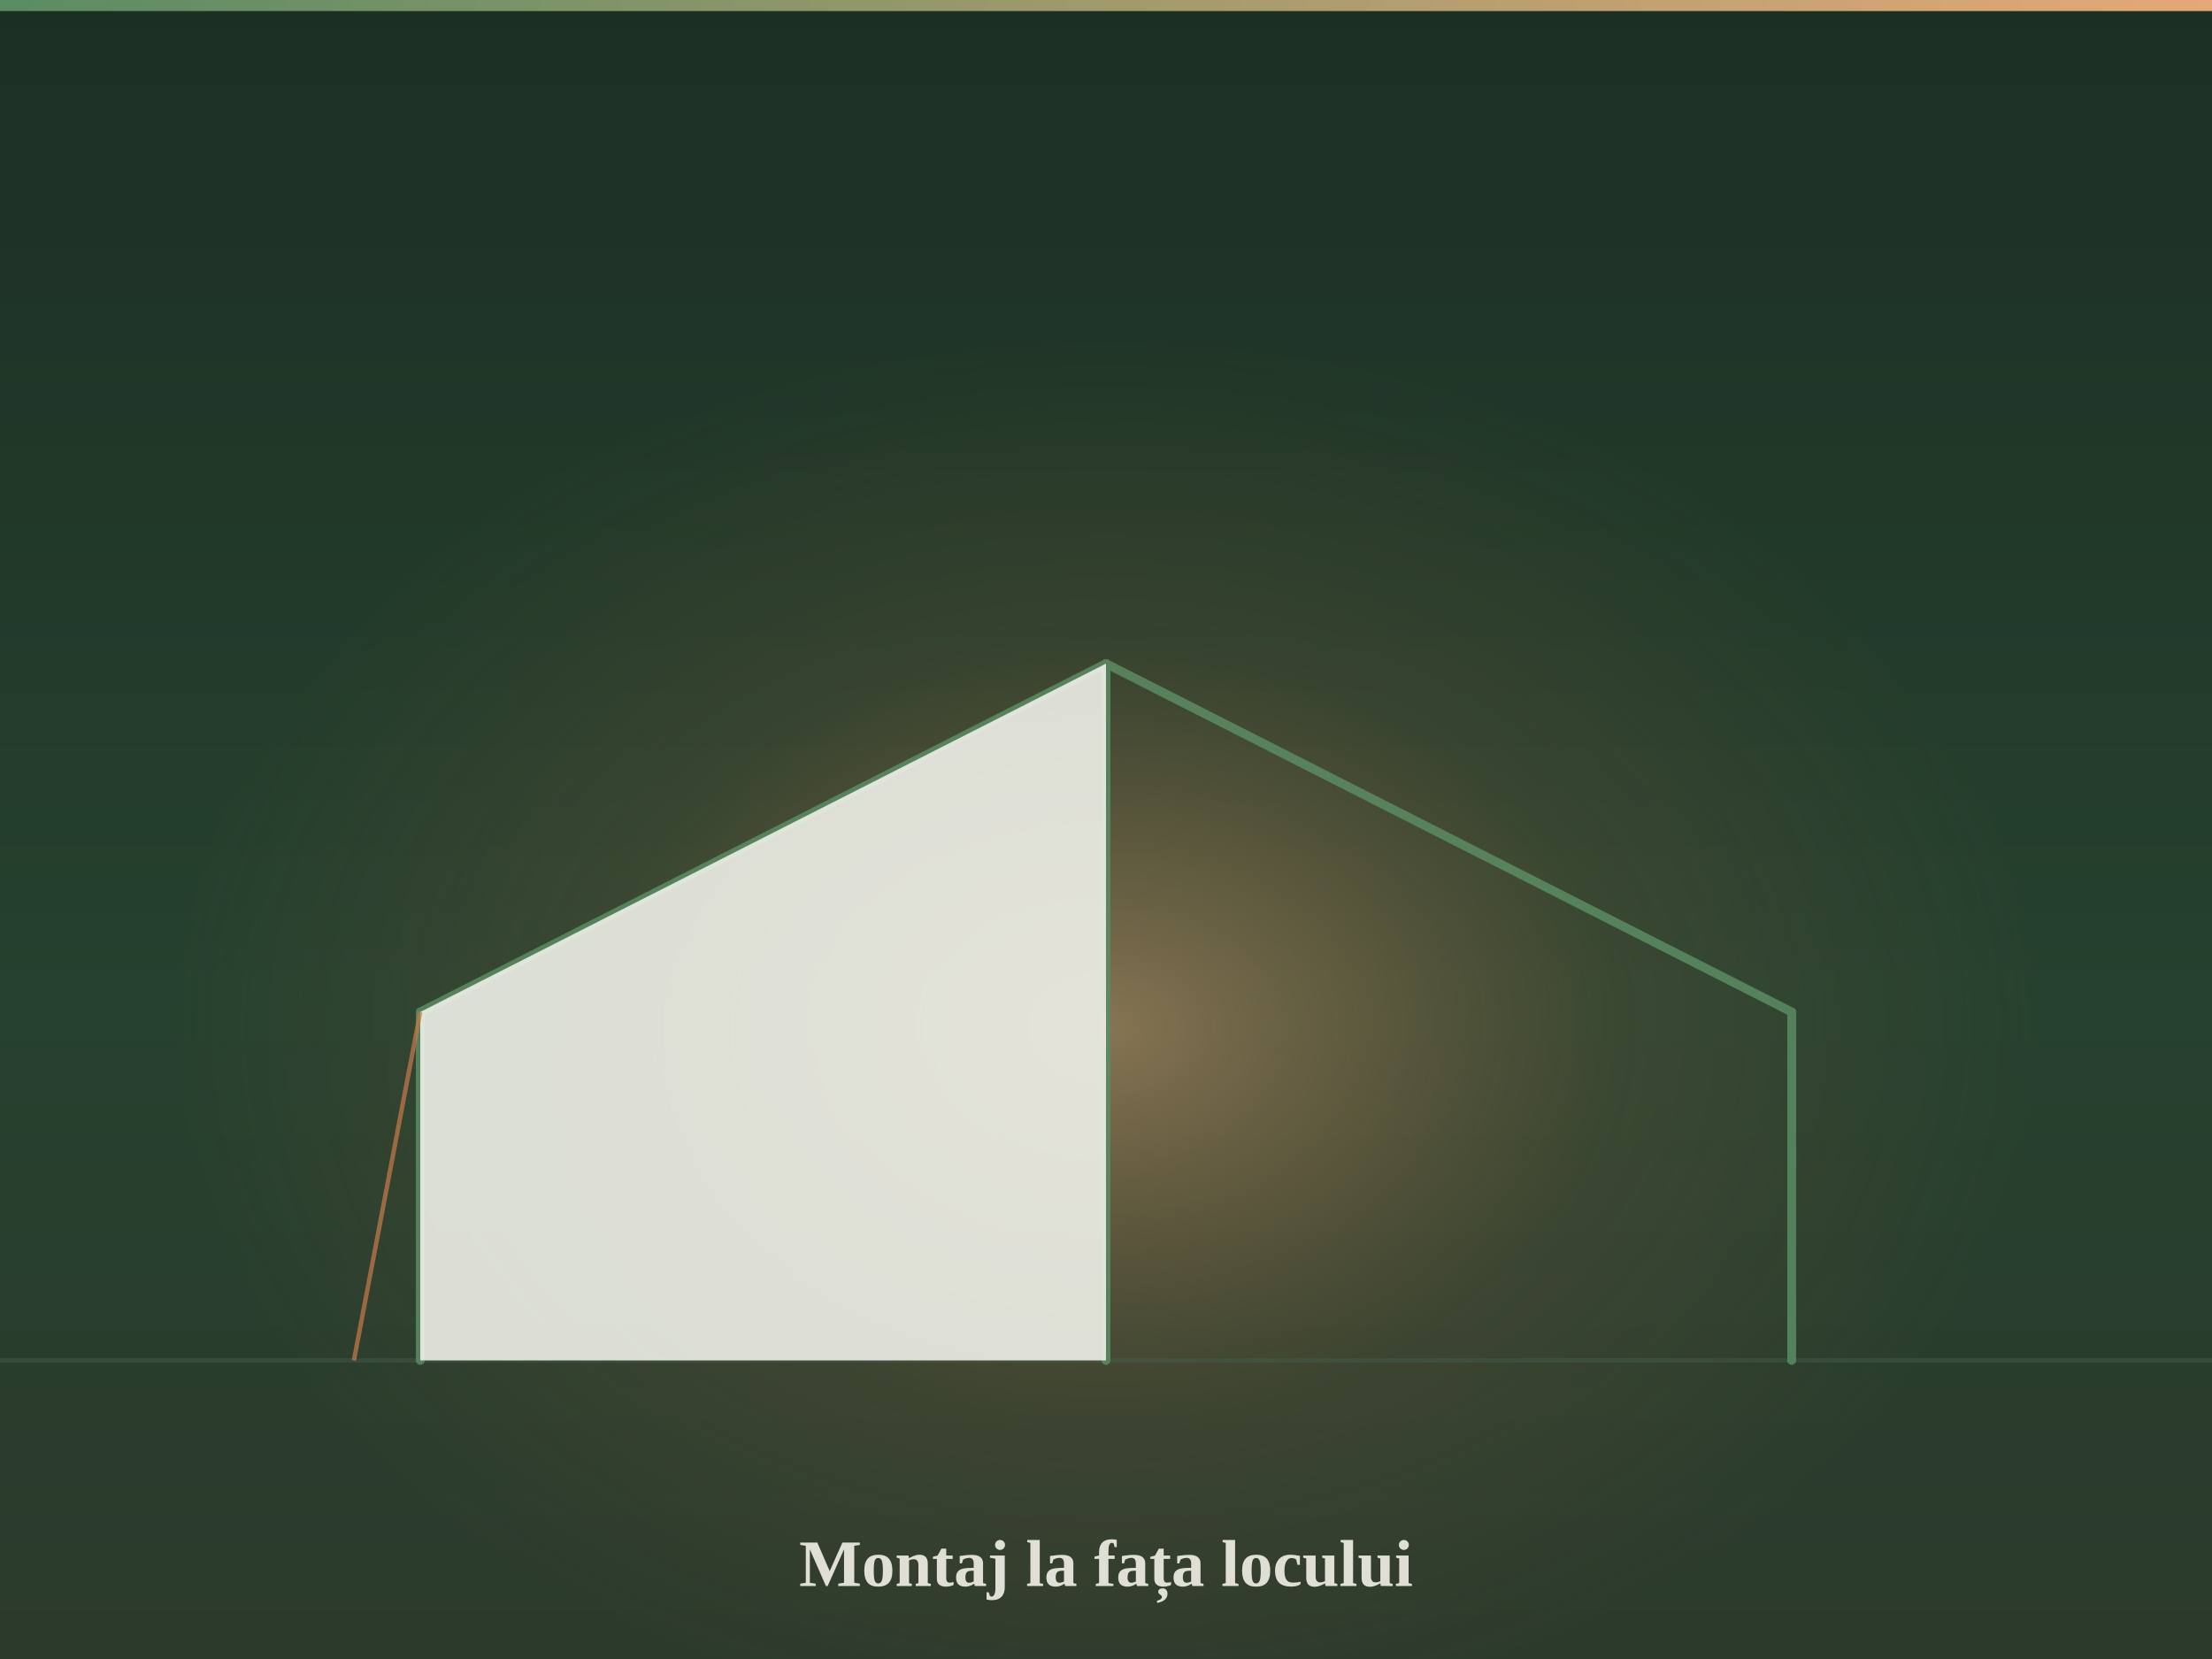
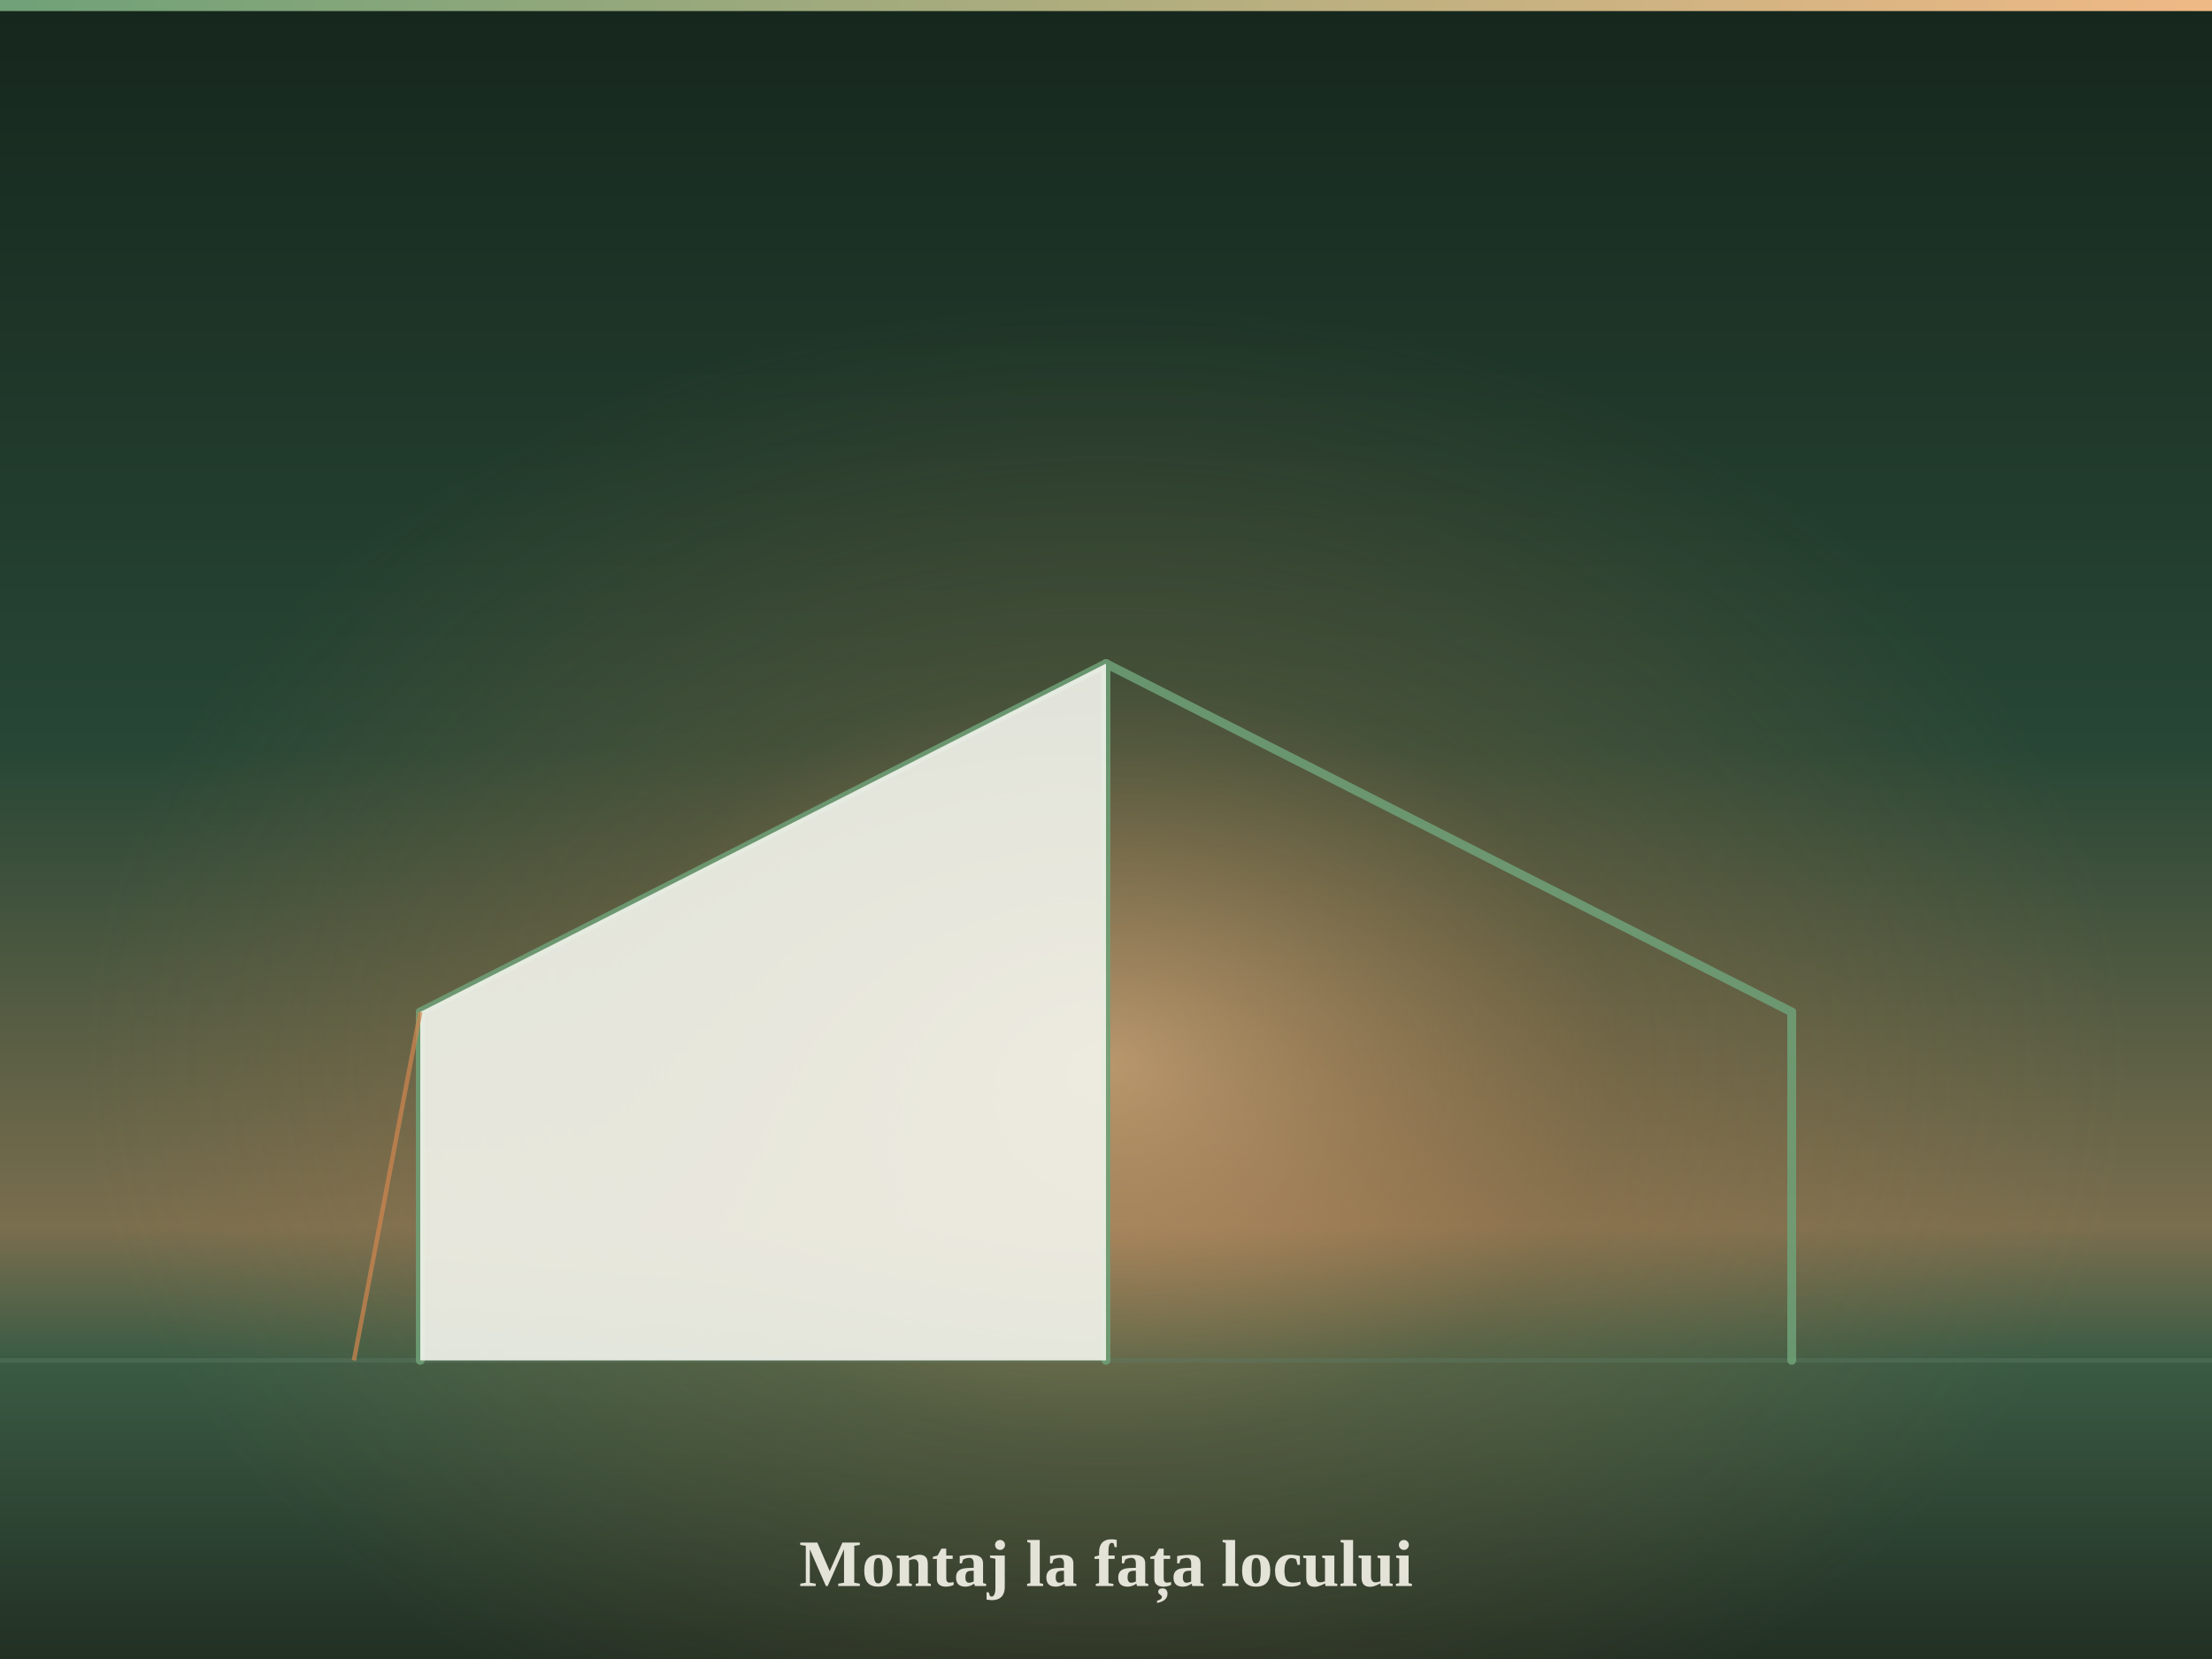
<svg xmlns="http://www.w3.org/2000/svg" viewBox="0 0 1000 750" width="1000" height="750">
  <defs>
    <linearGradient id="dusk" x1="0" y1="0" x2="0" y2="1">
-       <stop offset="0%" stop-color="#1c2f23" />
-       <stop offset="60%" stop-color="#26412f" />
-       <stop offset="100%" stop-color="#2c3a2c" />
+       <stop offset="0%" stop-color="#16271d" />
+       <stop offset="45%" stop-color="#274635" />
+       <stop offset="74%" stop-color="#7a6e4e" />
+       <stop offset="82%" stop-color="#3a5b44" />
+       <stop offset="100%" stop-color="#223024" />
    </linearGradient>
-     <radialGradient id="lamp" cx="50%" cy="62%" r="42%">
-       <stop offset="0%" stop-color="#e6a877" stop-opacity="0.5" />
-       <stop offset="55%" stop-color="#c87b4a" stop-opacity="0.12" />
-       <stop offset="100%" stop-color="#c87b4a" stop-opacity="0" />
+     <radialGradient id="lamp" cx="50%" cy="64%" r="46%">
+       <stop offset="0%" stop-color="#f0b985" stop-opacity="0.62" />
+       <stop offset="50%" stop-color="#d2864f" stop-opacity="0.18" />
+       <stop offset="100%" stop-color="#d2864f" stop-opacity="0" />
    </radialGradient>
    <linearGradient id="guyline" x1="0" y1="0" x2="1" y2="0">
-       <stop offset="0%" stop-color="#5a8c63" />
-       <stop offset="100%" stop-color="#e6a877" />
+       <stop offset="0%" stop-color="#6fa178" />
+       <stop offset="100%" stop-color="#f0b985" />
    </linearGradient>
  </defs>
  <rect width="1000" height="750" fill="url(#dusk)" />
  <rect width="1000" height="750" fill="url(#lamp)" />
-   <line x1="0" y1="615" x2="1000" y2="615" stroke="#46604f" stroke-width="2" opacity="0.4" />
-   <g stroke="#5a8c63" stroke-width="4" fill="none" opacity="0.85" stroke-linecap="round">
+   <line x1="0" y1="615" x2="1000" y2="615" stroke="#5d7a64" stroke-width="2" opacity="0.4" />
+   <g stroke="#6fa178" stroke-width="4" fill="none" opacity="0.85" stroke-linecap="round">
    <line x1="190" y1="615" x2="190" y2="457.5" />
    <line x1="810" y1="615" x2="810" y2="457.5" />
    <line x1="500" y1="615" x2="500" y2="300" />
    <line x1="190" y1="457.5" x2="500" y2="300" />
    <line x1="810" y1="457.5" x2="500" y2="300" />
  </g>
-   <path d="M190,457.5 L500,300 L500,615 L190,615 Z" fill="#eef0e8" opacity="0.9" />
-   <line x1="190" y1="457.5" x2="160" y2="615" stroke="#c87b4a" stroke-width="2" opacity="0.7" />
+   <path d="M190,457.5 L500,300 L500,615 L190,615 Z" fill="#f3f4ec" opacity="0.9" />
+   <line x1="190" y1="457.5" x2="160" y2="615" stroke="#d2864f" stroke-width="2" opacity="0.7" />
  <rect x="0" y="0" width="1000" height="5" fill="url(#guyline)" />
  <g font-family="Georgia, 'Times New Roman', serif">
-     <text x="50%" y="717" text-anchor="middle" font-size="30" font-weight="700" fill="#f3f1e8" opacity="0.9">Montaj la fața locului</text>
+     <text x="50%" y="717" text-anchor="middle" font-size="30" font-weight="700" fill="#f6f4ea" opacity="0.9">Montaj la fața locului</text>
  </g>
</svg>
